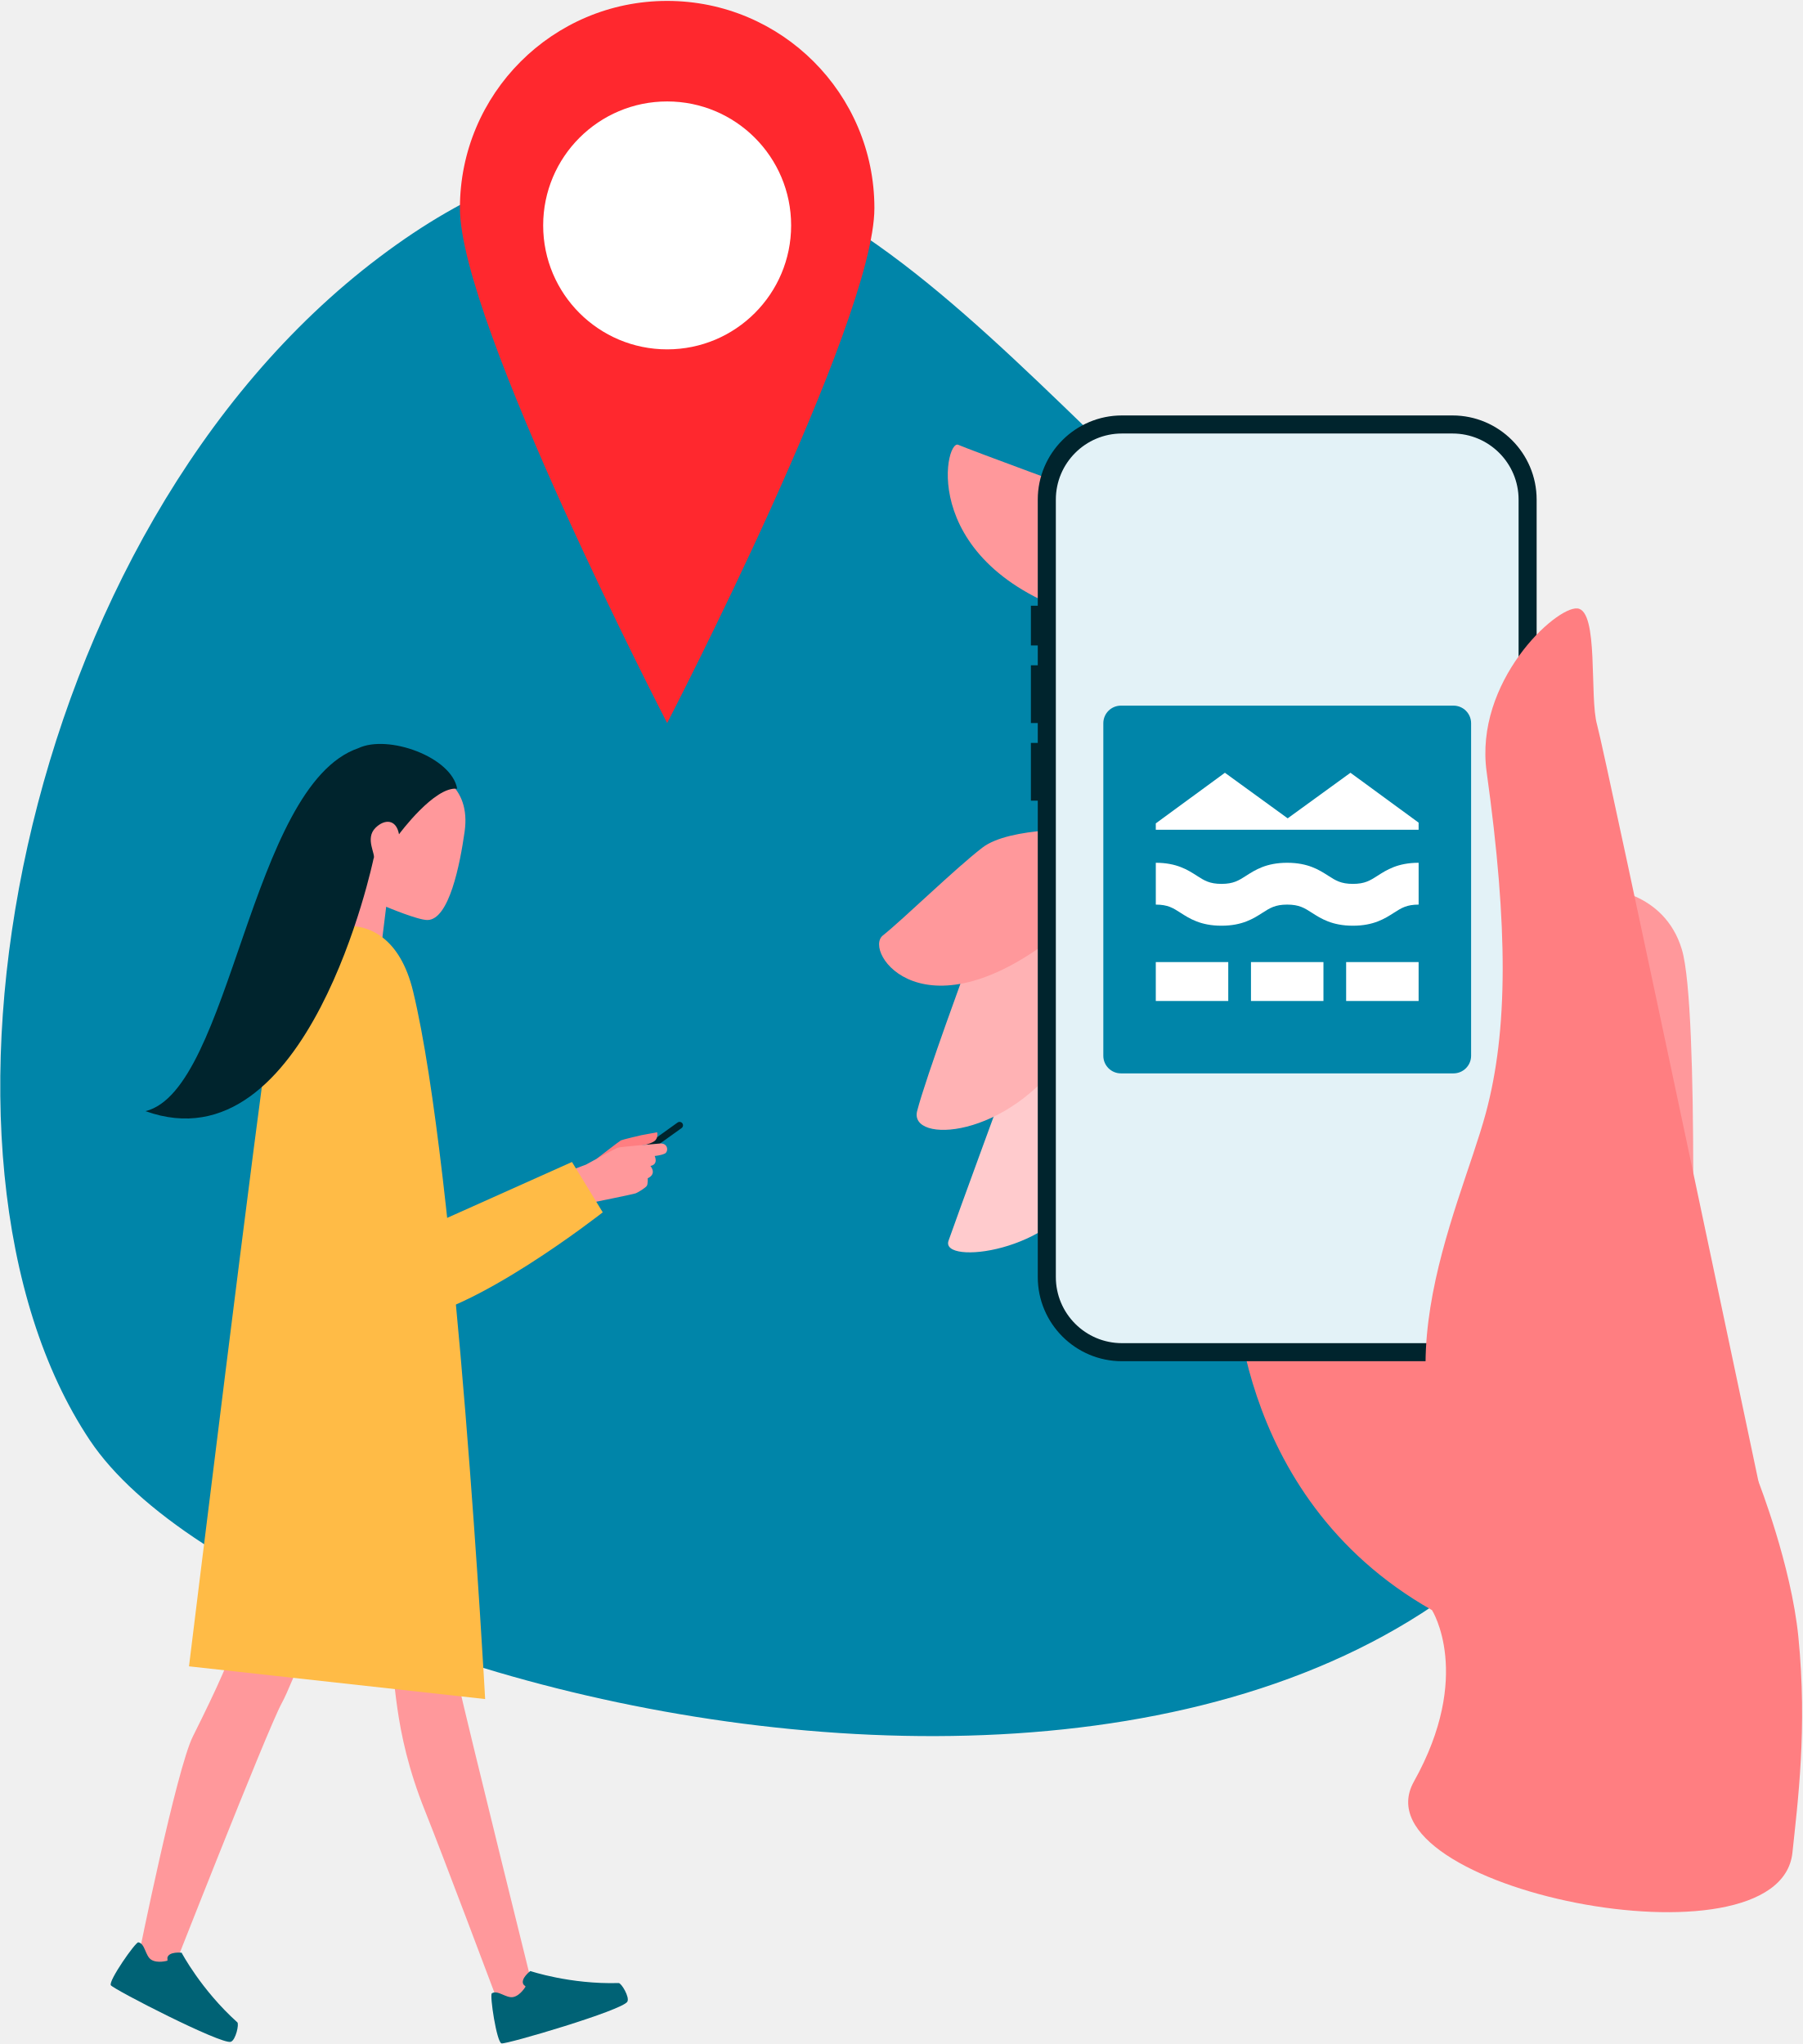
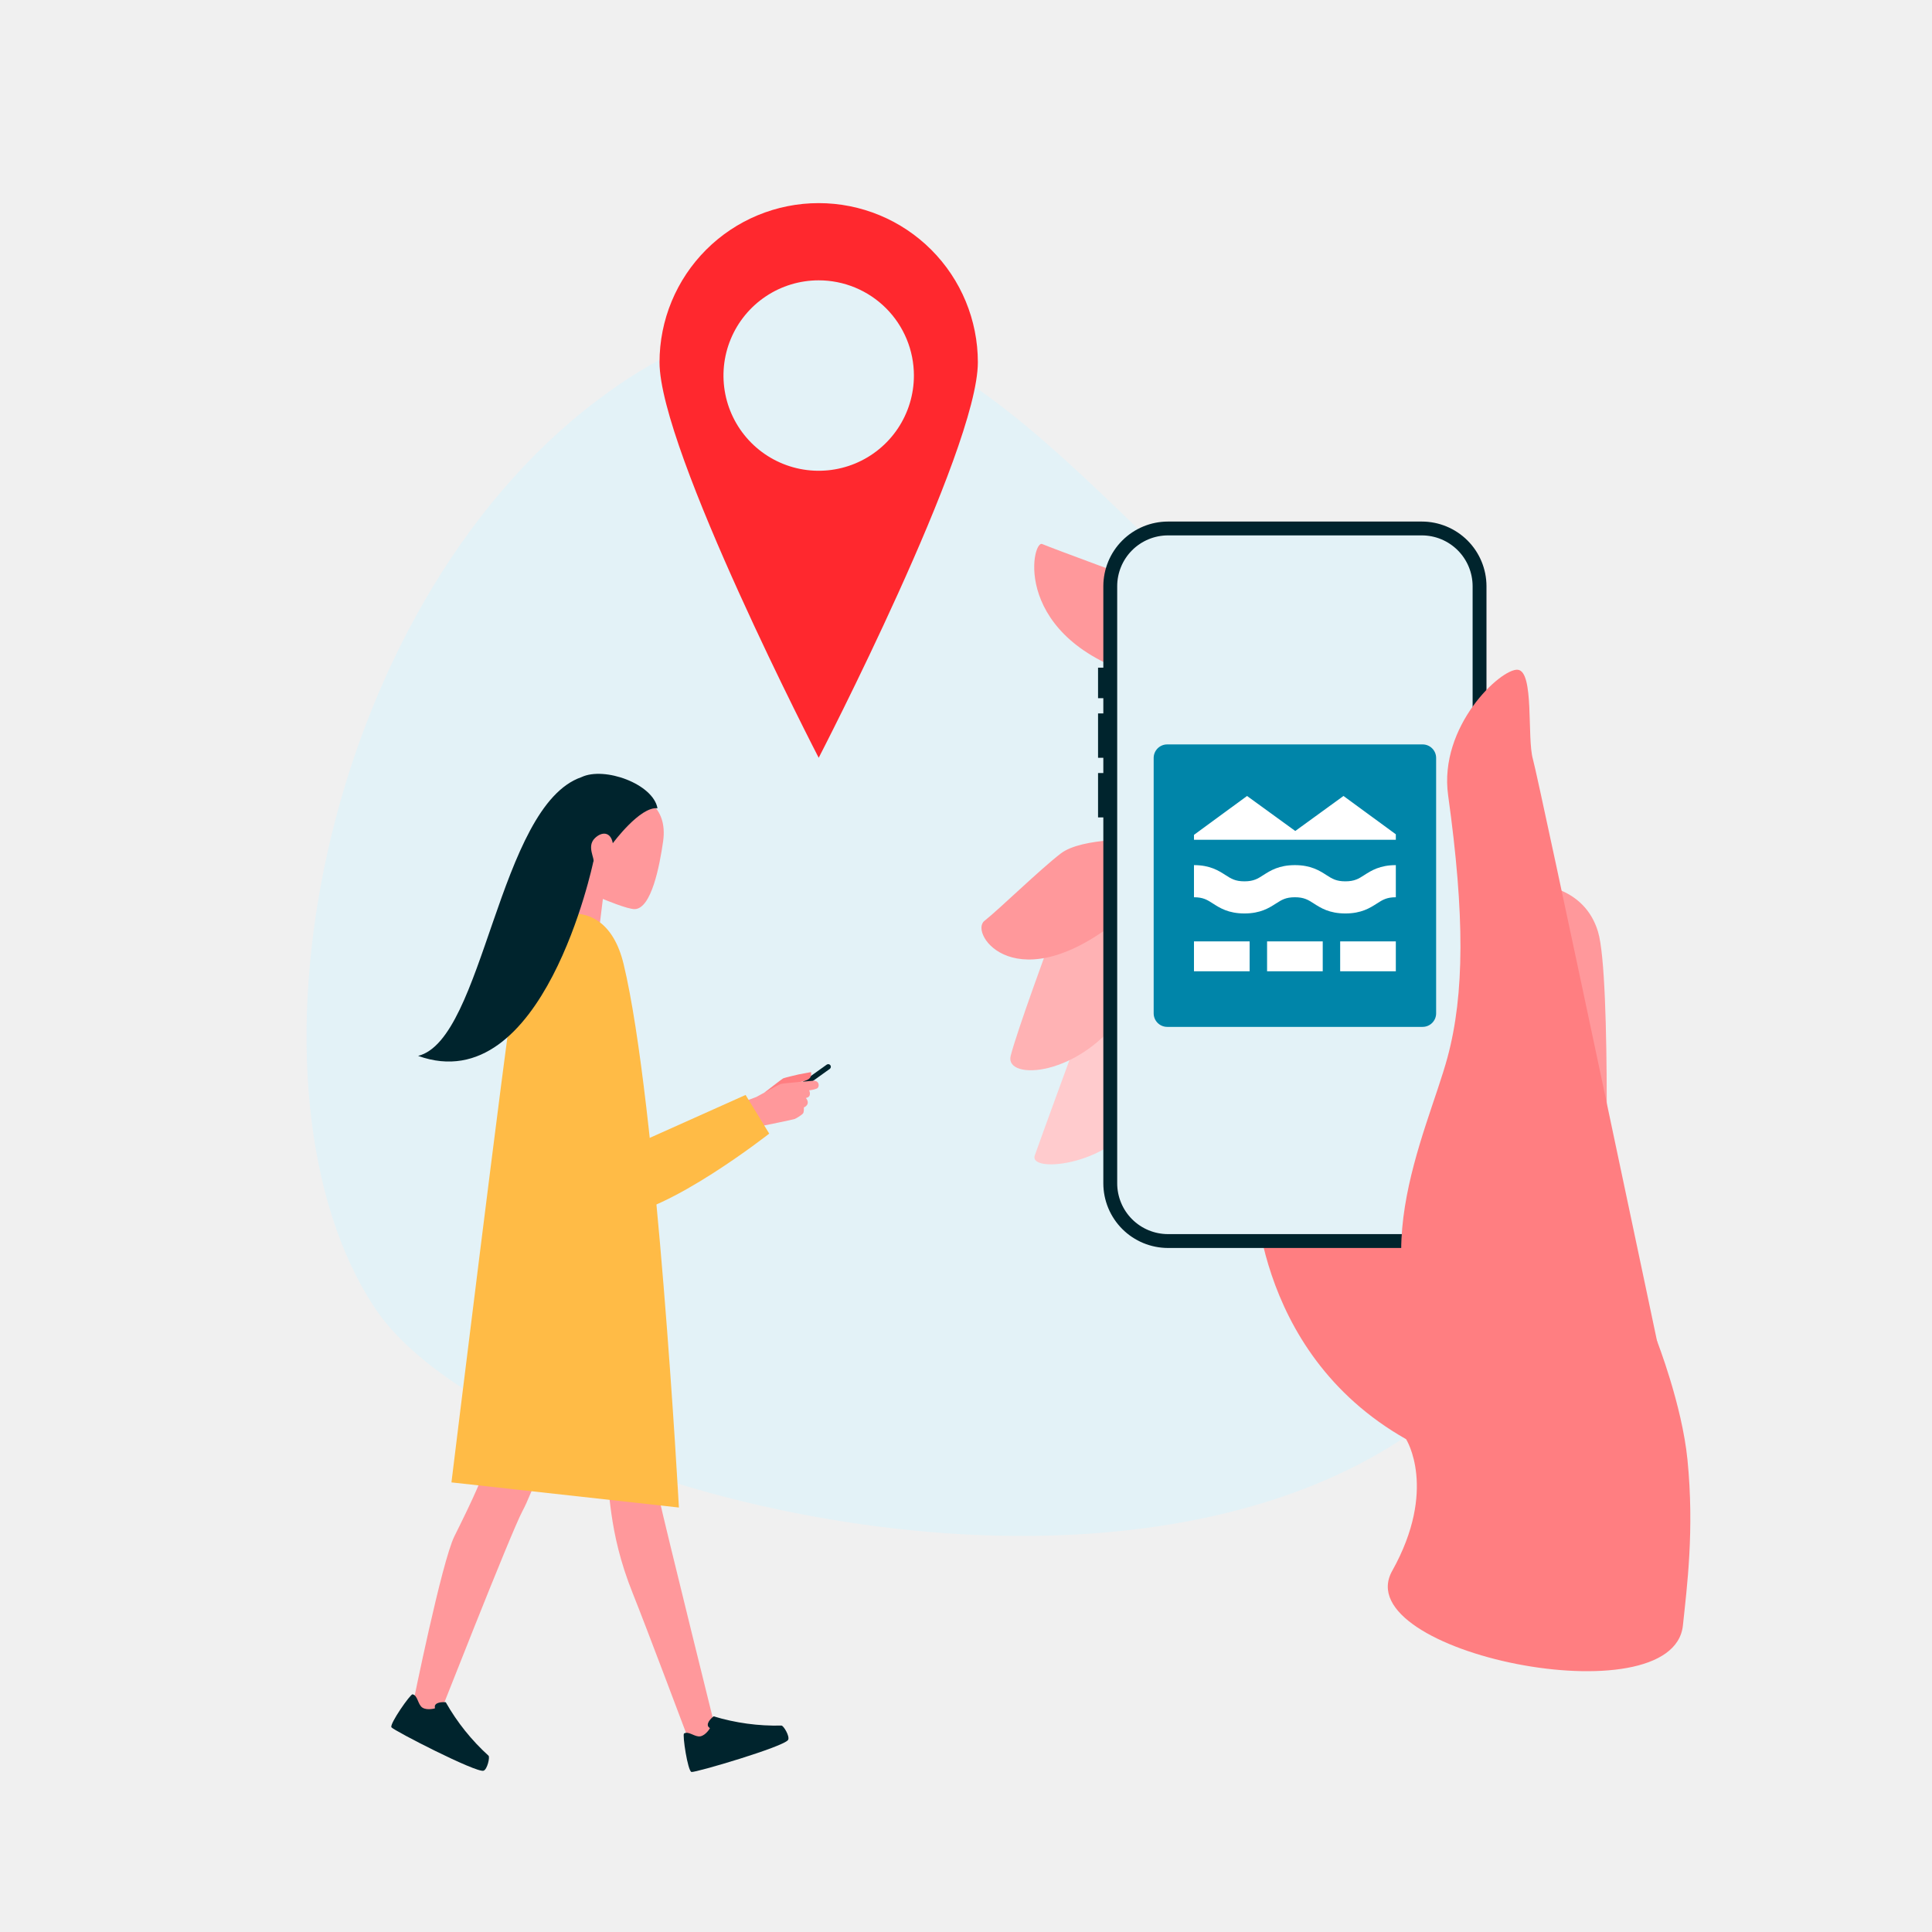
- <svg xmlns="http://www.w3.org/2000/svg" width="1293" height="1466" viewBox="0 0 1293 1466" fill="none">
-   <path d="M1190.07 923.32C1233.97 765.44 1097.53 590.47 891.66 412.41C685.79 234.35 532.61 -12.14 271.96 184.53C11.31 381.2 -70.59 830.56 64.41 1032.94C199.42 1235.32 1049.02 1430.52 1190.07 923.32Z" fill="#0085A9" />
-   <path d="M1149.7 637.13C1149.7 637.13 1193.42 638.59 1206.15 681.01C1218.88 723.43 1212.93 967.76 1212.93 967.76L1149.7 637.13Z" fill="#FF989B" />
-   <path d="M721.18 777.4C721.18 777.4 686.41 872.15 680.23 889.88C674.05 907.61 757.19 898.3 777.26 849.77C788.63 822.28 798.38 752.07 778.04 739.82C766.81 733.05 721.18 777.4 721.18 777.4Z" fill="#FFCBCD" />
-   <path d="M694.79 689.04C694.79 689.04 663.6 773.6 657.71 796.91C651.82 820.22 722.88 817.55 764.99 754.26C807.1 690.97 783.42 634.71 783.42 634.71L694.79 689.04Z" fill="#FFB2B4" />
-   <path d="M781.93 354.37C781.93 354.37 697.089 323.26 687.189 319.02C677.289 314.78 657.5 408.11 781.93 443.46C906.37 478.81 781.93 354.37 781.93 354.37Z" fill="#FF989B" />
-   <path d="M779.8 594.92C779.8 594.92 724.38 592.59 704.45 607.98C684.52 623.37 647.74 659.32 633.14 670.93C618.54 682.54 663.05 747.74 761.46 667.58C859.86 587.43 779.8 594.92 779.8 594.92Z" fill="#FF989B" />
-   <path d="M885.29 909.99C885.29 909.99 880.85 1072.1 1026.94 1154.81C1026.94 1154.81 1056.63 1201.47 1013.96 1277.82C971.29 1354.17 1276.29 1416.28 1285.44 1328.72C1289.16 1293.1 1296.26 1239.64 1289.68 1173.89C1284.54 1122.5 1261.16 1062.91 1261.16 1062.91L1183.63 909.98H885.29V909.99Z" fill="#FF7E81" />
-   <path d="M803.051 306.29C776.911 306.29 753.301 333.22 753.301 359.36V915.33C753.301 941.47 778.861 967.75 805.001 967.75H1040.59C1066.73 967.75 1092.93 942.11 1092.93 915.97V358.72C1092.93 332.58 1069.31 306.29 1043.18 306.29H803.051Z" fill="#E3F2F7" />
-   <path d="M1041.64 976.29H804.58C771.3 976.29 744.23 949.22 744.23 915.94V358.32C744.23 325.04 771.3 297.97 804.58 297.97H1041.64C1074.91 297.97 1101.99 325.04 1101.99 358.32V915.94C1101.99 949.22 1074.92 976.29 1041.64 976.29ZM804.59 310.92C778.45 310.92 757.19 332.19 757.19 358.32V915.94C757.19 942.08 778.45 963.34 804.59 963.34H1041.65C1067.79 963.34 1089.05 942.07 1089.05 915.94V358.32C1089.05 332.18 1067.78 310.92 1041.65 310.92H804.59V310.92Z" fill="#00242D" />
-   <path d="M753.301 434.44H739.301V462.92H753.301V434.44Z" fill="#00242D" />
-   <path d="M1106.93 496.58H1092.93V554.83H1106.93V496.58Z" fill="#8E9093" />
-   <path d="M753.301 477.16H739.301V518.58H753.301V477.16Z" fill="#00242D" />
-   <path d="M753.301 532.83H739.301V574.25H753.301V532.83Z" fill="#00242D" />
-   <path d="M1145.34 519.81C1139.68 500.01 1146.75 437.8 1131.2 436.38C1115.65 434.97 1057.14 488.94 1066.15 553.75C1081.7 665.52 1081.46 739.33 1065.54 798.38C1046.4 869.37 978.671 1000.59 1065.54 1092.5C1152.41 1184.41 1269.77 1103.81 1269.77 1103.81C1269.77 1103.81 1151 539.61 1145.34 519.81Z" fill="#FF7E81" />
-   <path d="M1042.36 769.85H803.87C796.89 769.85 791.24 764.2 791.24 757.22V518.73C791.24 511.75 796.89 506.1 803.87 506.1H1042.36C1049.34 506.1 1054.99 511.75 1054.99 518.73V757.22C1054.99 764.19 1049.33 769.85 1042.36 769.85Z" fill="#0085A9" />
-   <path d="M970.231 663.94C955.261 663.94 947.231 658.78 940.771 654.63C935.501 651.24 931.691 648.8 923.101 648.8C914.511 648.8 910.701 651.25 905.441 654.63C898.991 658.78 890.961 663.94 875.991 663.94C861.021 663.94 852.991 658.78 846.541 654.63C841.271 651.24 837.461 648.8 828.881 648.8V618.8C843.851 618.8 851.881 623.96 858.331 628.11C863.601 631.5 867.411 633.94 875.991 633.94C884.581 633.94 888.391 631.49 893.651 628.11C900.101 623.96 908.131 618.8 923.101 618.8C938.071 618.8 946.101 623.96 952.561 628.11C957.831 631.5 961.641 633.94 970.231 633.94C978.821 633.94 982.631 631.49 987.901 628.11C994.351 623.96 1002.38 618.8 1017.36 618.8V648.8C1008.77 648.8 1004.96 651.25 999.691 654.63C993.241 658.78 985.201 663.94 970.231 663.94Z" fill="white" />
-   <path d="M880.841 690.02H828.871V717.93H880.841V690.02Z" fill="white" />
-   <path d="M949.101 690.02H897.131V717.93H949.101V690.02Z" fill="white" />
-   <path d="M1017.35 690.02H965.381V717.93H1017.35V690.02Z" fill="white" />
-   <path d="M968.471 554.24L923.451 586.93L878.431 554.24L828.871 590.55V595.12H913.211H933.681H1017.35V590.02L968.471 554.24Z" fill="white" />
-   <path d="M627.07 149.28C627.07 231.36 478.45 518.58 478.45 518.58C478.45 518.58 329.83 231.36 329.83 149.28C329.83 67.21 396.37 0.66 478.45 0.66C560.54 0.66 627.07 67.21 627.07 149.28Z" fill="#FF282E" />
-   <path d="M567.359 161.67C567.359 210.77 527.549 250.57 478.449 250.57C429.359 250.57 389.529 210.78 389.529 161.67C389.529 112.56 429.349 72.76 478.449 72.76C527.559 72.76 567.359 112.56 567.359 161.67Z" fill="white" />
-   <path d="M489.358 805.67C490.148 806.77 489.888 808.3 488.788 809.09L446.518 839.33C445.418 840.12 443.888 839.86 443.098 838.76C442.308 837.66 442.568 836.13 443.668 835.34L485.938 805.1C487.038 804.32 488.568 804.57 489.358 805.67Z" fill="#00242D" />
-   <path d="M427.939 831.06C427.939 831.06 444.109 818.49 445.279 817.91C446.449 817.33 459.369 814.29 459.819 814.21C460.259 814.13 471.269 812.09 471.269 812.09C471.269 812.09 472.339 816.27 469.249 818.48C466.159 820.69 460.259 821.52 460.259 821.52L441.459 835.12L427.939 831.06Z" fill="#FF7E81" />
-   <path d="M420.219 835.3C420.219 835.3 440.999 823.81 443.149 823.13C445.299 822.46 471.619 820.33 472.779 820.19C479.249 819.39 479.599 826.03 476.749 827.38C473.899 828.73 469.499 829.09 469.499 829.09C469.499 829.09 472.439 835.13 466.449 836.24C471.259 842.5 464.529 845.05 464.529 845.05C464.529 845.05 464.749 849.2 463.819 850.56C462.889 851.92 457.749 855.15 455.959 855.85C454.169 856.55 425.089 862.4 425.089 862.4L396.929 870.87L393.619 845.24L420.219 835.3Z" fill="#FF989B" />
-   <path d="M283.289 890.25L410.189 833.4L432.259 869.51C432.259 869.51 337.549 943.93 289.769 946.23C241.999 948.55 182.039 818.13 283.289 890.25Z" fill="#FFBB46" />
-   <path d="M292.889 549.96C313.179 551.22 337.909 563.29 333.199 596.48C329.899 619.73 322.169 659.42 306.699 659.85C299.849 660.04 276.949 650.34 276.949 650.34L272.309 687.92L230.309 664.33L249.399 629.04C249.389 629.03 226.009 545.82 292.889 549.96Z" fill="#FF989B" />
-   <path d="M328.959 1208.03C322.289 1176.31 306.358 980.42 306.358 980.42C306.358 980.42 177.619 915.64 169.479 963.6C169.479 963.6 272.589 1165.13 278.649 1182.93C284.709 1200.73 280.568 1238.55 304.918 1299.11C317.088 1329.39 355.098 1430.57 355.098 1430.57L386.848 1444.79C386.838 1444.79 333.649 1230.39 328.959 1208.03Z" fill="#FF989B" />
-   <path d="M186.569 942.57C172.919 975.95 191.489 1041.39 183.469 1101.7C175.449 1161.99 174.919 1172.13 138.299 1245.46C126.519 1269.05 99.539 1402.37 99.539 1402.37L119.859 1423.74C119.859 1423.74 191.589 1240.62 202.029 1221.59C217.589 1193.24 284.009 1003.05 284.009 1003.05C284.009 1003.05 200.209 909.18 186.569 942.57Z" fill="#FF989B" />
-   <path d="M247.529 664.18C227.379 665.43 203.319 672.41 195.799 721.18C185.249 789.71 135.539 1195.13 135.539 1195.13L347.919 1218.6C347.919 1218.6 327.329 839.56 296.249 711.02C286.939 672.48 264.659 663.12 247.529 664.18Z" fill="#FFBB46" />
-   <path d="M256.95 536.62C179.04 563.42 165.89 781.76 104.35 796.94C221.4 839 267.87 615.92 267.87 615.92C269.93 613.09 261.38 601.53 269.3 593.72C275.73 587.37 284.13 587.32 286.15 598.35C286.15 598.35 311.69 563.69 327.87 565.71C323.87 542.9 278.31 526.5 256.95 536.62Z" fill="#00242D" />
-   <path d="M352.719 1429.67C351.039 1430.74 356.179 1464.8 359.669 1465.57C363.159 1466.34 446.579 1441.83 449.919 1435.61C451.679 1432.34 445.569 1422.22 443.679 1422.28C408.849 1423.3 380.329 1413.67 380.329 1413.67C380.329 1413.67 373.039 1419.16 375.359 1423.25L376.919 1424.79C376.919 1424.79 373.249 1431.23 368.099 1432.31C362.949 1433.39 356.979 1426.94 352.719 1429.67Z" fill="#006275" />
-   <path d="M99.219 1393.07C97.259 1392.69 77.499 1420.9 79.499 1423.87C81.499 1426.84 158.809 1466.61 165.519 1464.41C169.039 1463.26 171.599 1451.72 170.189 1450.45C144.259 1427.17 130.249 1400.53 130.249 1400.53C130.249 1400.53 121.189 1399.48 120.049 1404.04L120.109 1406.23C120.109 1406.23 113.019 1408.36 108.539 1405.6C104.059 1402.82 104.189 1394.04 99.219 1393.07Z" fill="#006275" />
+ <svg xmlns="http://www.w3.org/2000/svg" width="1804" height="1804" viewBox="0 0 1804 1804" fill="none">
+   <path d="M1476.07 1112.32C1519.97 954.43 1383.53 779.47 1177.66 601.41C971.79 423.35 818.61 176.86 558 373.53C297.39 570.2 215.45 1019.53 350.45 1221.94C485.45 1424.35 1335 1619.52 1476.07 1112.32Z" fill="#E3F2F7" />
+   <path d="M1435.7 826.13C1435.7 826.13 1479.42 827.59 1492.15 870.01C1504.88 912.43 1498.92 1156.76 1498.92 1156.76L1435.7 826.13Z" fill="#FF989B" />
+   <path d="M1007.18 966.4C1007.18 966.4 972.42 1061.15 966.23 1078.88C960.04 1096.61 1043.23 1087.3 1063.23 1038.77C1074.6 1011.28 1084.35 941.07 1064.02 928.82C1052.81 922.05 1007.18 966.4 1007.18 966.4Z" fill="#FFCBCD" />
+   <path d="M980.79 878C980.79 878 949.601 962.6 943.711 985.91C937.821 1009.22 1008.88 1006.55 1050.98 943.26C1093.08 879.97 1069.41 823.71 1069.41 823.71L980.79 878Z" fill="#FFB2B4" />
+   <path d="M1067.93 543.37C1067.93 543.37 983.09 512.26 973.19 508C963.29 503.74 943.501 597.09 1067.93 632.44C1192.36 667.79 1067.93 543.37 1067.93 543.37Z" fill="#FF989B" />
+   <path d="M1065.8 783.92C1065.8 783.92 1010.38 781.6 990.45 796.98C970.52 812.36 933.74 848.32 919.14 859.93C904.54 871.54 949.05 936.75 1047.46 856.59C1145.87 776.43 1065.8 783.92 1065.8 783.92Z" fill="#FF989B" />
+   <path d="M1171.29 1099C1171.29 1099 1166.85 1261.11 1312.94 1343.83C1312.94 1343.83 1342.63 1390.48 1299.94 1466.83C1257.25 1543.18 1562.26 1605.29 1571.42 1517.73C1575.14 1482.12 1582.24 1428.65 1575.66 1362.9C1570.52 1311.51 1547.14 1251.9 1547.14 1251.9L1469.63 1099H1171.29Z" fill="#FF7E81" />
+   <path d="M1089.05 495.29C1062.91 495.29 1039.3 522.23 1039.3 548.37V1104.37C1039.3 1130.5 1064.85 1156.79 1090.99 1156.79H1326.58C1352.73 1156.79 1378.93 1131.16 1378.93 1105.01V547.72C1378.93 521.58 1355.31 495.29 1329.18 495.29H1089.05Z" fill="#E3F2F7" />
+   <path d="M1327.64 1165.29H1090.59C1074.59 1165.27 1059.25 1158.91 1047.93 1147.6C1036.61 1136.28 1030.25 1120.94 1030.23 1104.94V547.32C1030.26 531.324 1036.63 515.992 1047.94 504.685C1059.26 493.378 1074.59 487.019 1090.59 487H1327.64C1343.64 487.016 1358.97 493.375 1370.29 504.682C1381.6 515.99 1387.97 531.323 1388 547.32V1104.94C1387.98 1120.94 1381.62 1136.29 1370.3 1147.6C1358.99 1158.91 1343.64 1165.28 1327.64 1165.29V1165.29ZM1090.59 499.92C1078.02 499.933 1065.97 504.931 1057.08 513.817C1048.2 522.703 1043.2 534.752 1043.18 547.32V1104.94C1043.2 1117.51 1048.2 1129.56 1057.08 1138.45C1065.97 1147.33 1078.02 1152.33 1090.59 1152.35H1327.64C1340.21 1152.33 1352.26 1147.33 1361.15 1138.45C1370.03 1129.56 1375.03 1117.51 1375.05 1104.94V547.32C1375.03 534.752 1370.03 522.703 1361.15 513.817C1352.26 504.931 1340.21 499.933 1327.64 499.92H1090.59Z" fill="#00242D" />
+   <path d="M1039.3 623.44H1025.3V651.92H1039.3V623.44Z" fill="#00242D" />
+   <path d="M1392.93 685.58H1378.93V743.83H1392.93V685.58Z" fill="#00242D" />
+   <path d="M1039.3 666.16H1025.3V707.58H1039.3V666.16Z" fill="#00242D" />
+   <path d="M1039.3 721.83H1025.3V763.25H1039.3V721.83Z" fill="#00242D" />
+   <path d="M1431.34 708.81C1425.68 689.02 1432.76 626.81 1417.2 625.38C1401.64 623.95 1343.14 677.95 1352.2 742.75C1367.75 854.52 1367.51 928.33 1351.59 987.38C1332.44 1058.38 1264.72 1189.58 1351.59 1281.5C1438.46 1373.42 1555.82 1292.81 1555.82 1292.81C1555.82 1292.81 1437 728.61 1431.34 708.81Z" fill="#FF7E81" />
+   <path d="M1328.35 695.1H1089.87C1082.89 695.1 1077.24 700.755 1077.24 707.73V946.21C1077.24 953.185 1082.89 958.84 1089.87 958.84H1328.35C1335.33 958.84 1340.98 953.185 1340.98 946.21V707.73C1340.98 700.755 1335.33 695.1 1328.35 695.1Z" fill="#0085A9" />
+   <path d="M1256.23 852.94C1241.23 852.94 1233.23 847.78 1226.78 843.64C1221.51 840.25 1217.7 837.81 1209.11 837.81C1200.52 837.81 1196.72 840.25 1191.45 843.64C1184.99 847.78 1176.96 852.94 1161.99 852.94C1147.02 852.94 1138.99 847.78 1132.54 843.64C1127.27 840.25 1123.46 837.81 1114.87 837.81V807.81C1129.87 807.81 1137.87 812.97 1144.33 817.11C1149.6 820.5 1153.41 822.94 1161.99 822.94C1170.57 822.94 1174.39 820.5 1179.66 817.11C1186.11 812.97 1194.14 807.81 1209.11 807.81C1224.08 807.81 1232.11 812.97 1238.57 817.11C1243.84 820.5 1247.64 822.94 1256.23 822.94C1264.82 822.94 1268.63 820.5 1273.9 817.11C1280.35 812.97 1288.38 807.81 1303.35 807.81V837.81C1294.76 837.81 1290.96 840.25 1285.69 843.64C1279.24 847.78 1271.2 852.94 1256.23 852.94Z" fill="white" />
+   <path d="M1166.84 879.02H1114.87V906.93H1166.84V879.02Z" fill="white" />
+   <path d="M1235.1 879.02H1183.13V906.93H1235.1V879.02Z" fill="white" />
+   <path d="M1303.35 879.02H1251.38V906.93H1303.35V879.02Z" fill="white" />
+   <path d="M1254.47 743.24L1209.45 775.93L1164.42 743.24L1114.88 779.55V784.12H1199.21H1219.68H1303.35V779.02L1254.47 743.24Z" fill="white" />
+   <path d="M913.07 338.28C913.07 420.36 764.46 707.58 764.46 707.58C764.46 707.58 615.83 420.36 615.83 338.28C615.83 298.864 631.488 261.061 659.36 233.19C687.232 205.318 725.034 189.66 764.45 189.66C803.867 189.66 841.669 205.318 869.54 233.19C897.412 261.061 913.07 298.864 913.07 338.28V338.28Z" fill="#FF282E" />
+   <path d="M853.36 350.67C853.36 368.255 848.145 385.445 838.375 400.067C828.605 414.688 814.719 426.084 798.472 432.813C782.225 439.542 764.348 441.302 747.101 437.871C729.854 434.439 714.012 425.971 701.578 413.535C689.144 401.1 680.677 385.257 677.247 368.009C673.818 350.762 675.58 332.885 682.311 316.639C689.042 300.393 700.439 286.508 715.062 276.739C729.684 266.971 746.875 261.758 764.46 261.76C776.135 261.76 787.696 264.06 798.483 268.528C809.269 272.996 819.07 279.546 827.325 287.802C835.581 296.058 842.129 305.859 846.596 316.646C851.063 327.433 853.361 338.995 853.36 350.67V350.67Z" fill="#E3F2F7" />
+   <path d="M775.361 994.67C775.737 995.2 775.888 995.857 775.781 996.498C775.674 997.138 775.318 997.711 774.791 998.09L732.521 1028.33C732.259 1028.52 731.963 1028.65 731.649 1028.72C731.336 1028.8 731.011 1028.81 730.693 1028.75C730.375 1028.7 730.071 1028.59 729.798 1028.42C729.525 1028.24 729.288 1028.02 729.101 1027.76C728.914 1027.5 728.78 1027.2 728.708 1026.89C728.635 1026.58 728.625 1026.25 728.678 1025.94C728.731 1025.62 728.846 1025.32 729.016 1025.04C729.187 1024.77 729.409 1024.54 729.671 1024.35L771.941 994.11C772.202 993.922 772.498 993.788 772.811 993.714C773.125 993.641 773.449 993.629 773.767 993.681C774.085 993.733 774.389 993.848 774.662 994.017C774.936 994.187 775.173 994.409 775.361 994.67V994.67Z" fill="#00242D" />
+   <path d="M713.94 1020.06C713.94 1020.06 730.11 1007.49 731.28 1006.91C732.45 1006.33 745.38 1003.29 745.82 1003.21L757.27 1001.08C757.27 1001.08 758.34 1005.27 755.27 1007.47C752.2 1009.67 746.27 1010.47 746.27 1010.47L727.47 1024.07L713.94 1020.06Z" fill="#FF7E81" />
+   <path d="M706.221 1024.3C706.221 1024.3 727.001 1012.81 729.151 1012.13C731.301 1011.45 757.631 1009.33 758.781 1009.19C765.251 1008.38 765.601 1015.03 762.781 1016.38C760.461 1017.3 758.018 1017.88 755.531 1018.09C755.531 1018.09 758.531 1024.09 752.531 1025.24C757.341 1031.5 750.621 1034.05 750.621 1034.05C750.621 1034.05 750.841 1038.2 749.901 1039.56C748.961 1040.92 743.841 1044.15 742.051 1044.85C740.261 1045.55 711.181 1051.39 711.181 1051.39L683.021 1059.87L679.711 1034.23L706.221 1024.3Z" fill="#FF989B" />
+   <path d="M569.291 1079.25L696.191 1022.4L718.261 1058.52C718.261 1058.52 623.561 1132.94 575.771 1135.24C527.981 1137.54 468.001 1007.13 569.291 1079.25Z" fill="#FFBB46" />
+   <path d="M578.891 739C599.181 740.26 623.891 752.33 619.191 785.52C615.891 808.77 608.191 848.46 592.691 848.89C585.841 849.07 562.941 839.38 562.941 839.38L558.291 876.96L516.291 853.37L535.391 818C535.391 818 512.001 734.82 578.891 739Z" fill="#FF989B" />
+   <path d="M615.001 1397C608.331 1365.28 592.401 1169.39 592.401 1169.39C592.401 1169.39 463.661 1104.61 455.511 1152.57C455.511 1152.57 558.631 1354.1 564.691 1371.9C570.751 1389.7 566.611 1427.52 590.951 1488.08C603.131 1518.36 641.131 1619.54 641.131 1619.54L672.881 1633.76C672.881 1633.76 619.651 1419.39 615.001 1397Z" fill="#FF989B" />
+   <path d="M472.571 1131.57C458.921 1164.95 477.491 1230.39 469.471 1290.7C461.451 1351.01 460.921 1361.12 424.311 1434.46C412.531 1458.04 385.541 1591.37 385.541 1591.37L405.861 1612.74C405.861 1612.74 477.591 1429.62 488.031 1410.59C503.591 1382.24 570.031 1192.05 570.031 1192.05C570.031 1192.05 486.211 1098.18 472.571 1131.57Z" fill="#FF989B" />
+   <path d="M533.531 853.18C513.381 854.43 489.321 861.41 481.801 910.18C471.251 978.71 421.541 1384.18 421.541 1384.18L633.921 1407.65C633.921 1407.65 613.341 1028.65 582.261 900.07C572.941 861.48 550.661 852.12 533.531 853.18Z" fill="#FFBB46" />
+   <path d="M543 725.62C465.1 752.42 451.95 970.76 390.4 985.94C507.4 1027.94 553.93 804.94 553.93 804.94C555.99 802.12 547.44 790.55 555.36 782.74C561.79 776.39 570.19 776.35 572.21 787.37C572.21 787.37 597.75 752.72 613.93 754.74C609.87 731.9 564.31 715.5 543 725.62Z" fill="#00242D" />
+   <path d="M638.72 1618.67C637.04 1619.74 642.17 1653.79 645.67 1654.57C649.17 1655.35 732.58 1630.83 735.92 1624.57C737.68 1621.3 731.58 1611.18 729.68 1611.24C708.24 1611.76 686.855 1608.85 666.33 1602.63C666.33 1602.63 659.04 1608.11 661.33 1612.21L662.89 1613.75C662.89 1613.75 659.22 1620.18 654.07 1621.27C648.92 1622.36 643 1615.94 638.72 1618.67Z" fill="#00242D" />
+   <path d="M385.221 1582.07C383.221 1581.68 363.501 1609.89 365.501 1612.86C367.501 1615.83 444.811 1655.6 451.501 1653.4C455.021 1652.25 457.581 1640.71 456.171 1639.4C440.286 1624.99 426.803 1608.14 416.231 1589.48C416.231 1589.48 407.171 1588.48 406.031 1592.99L406.091 1595.18C406.091 1595.18 399.001 1597.31 394.521 1594.55C390.041 1591.79 390.191 1583 385.221 1582.07Z" fill="#00242D" />
</svg>
